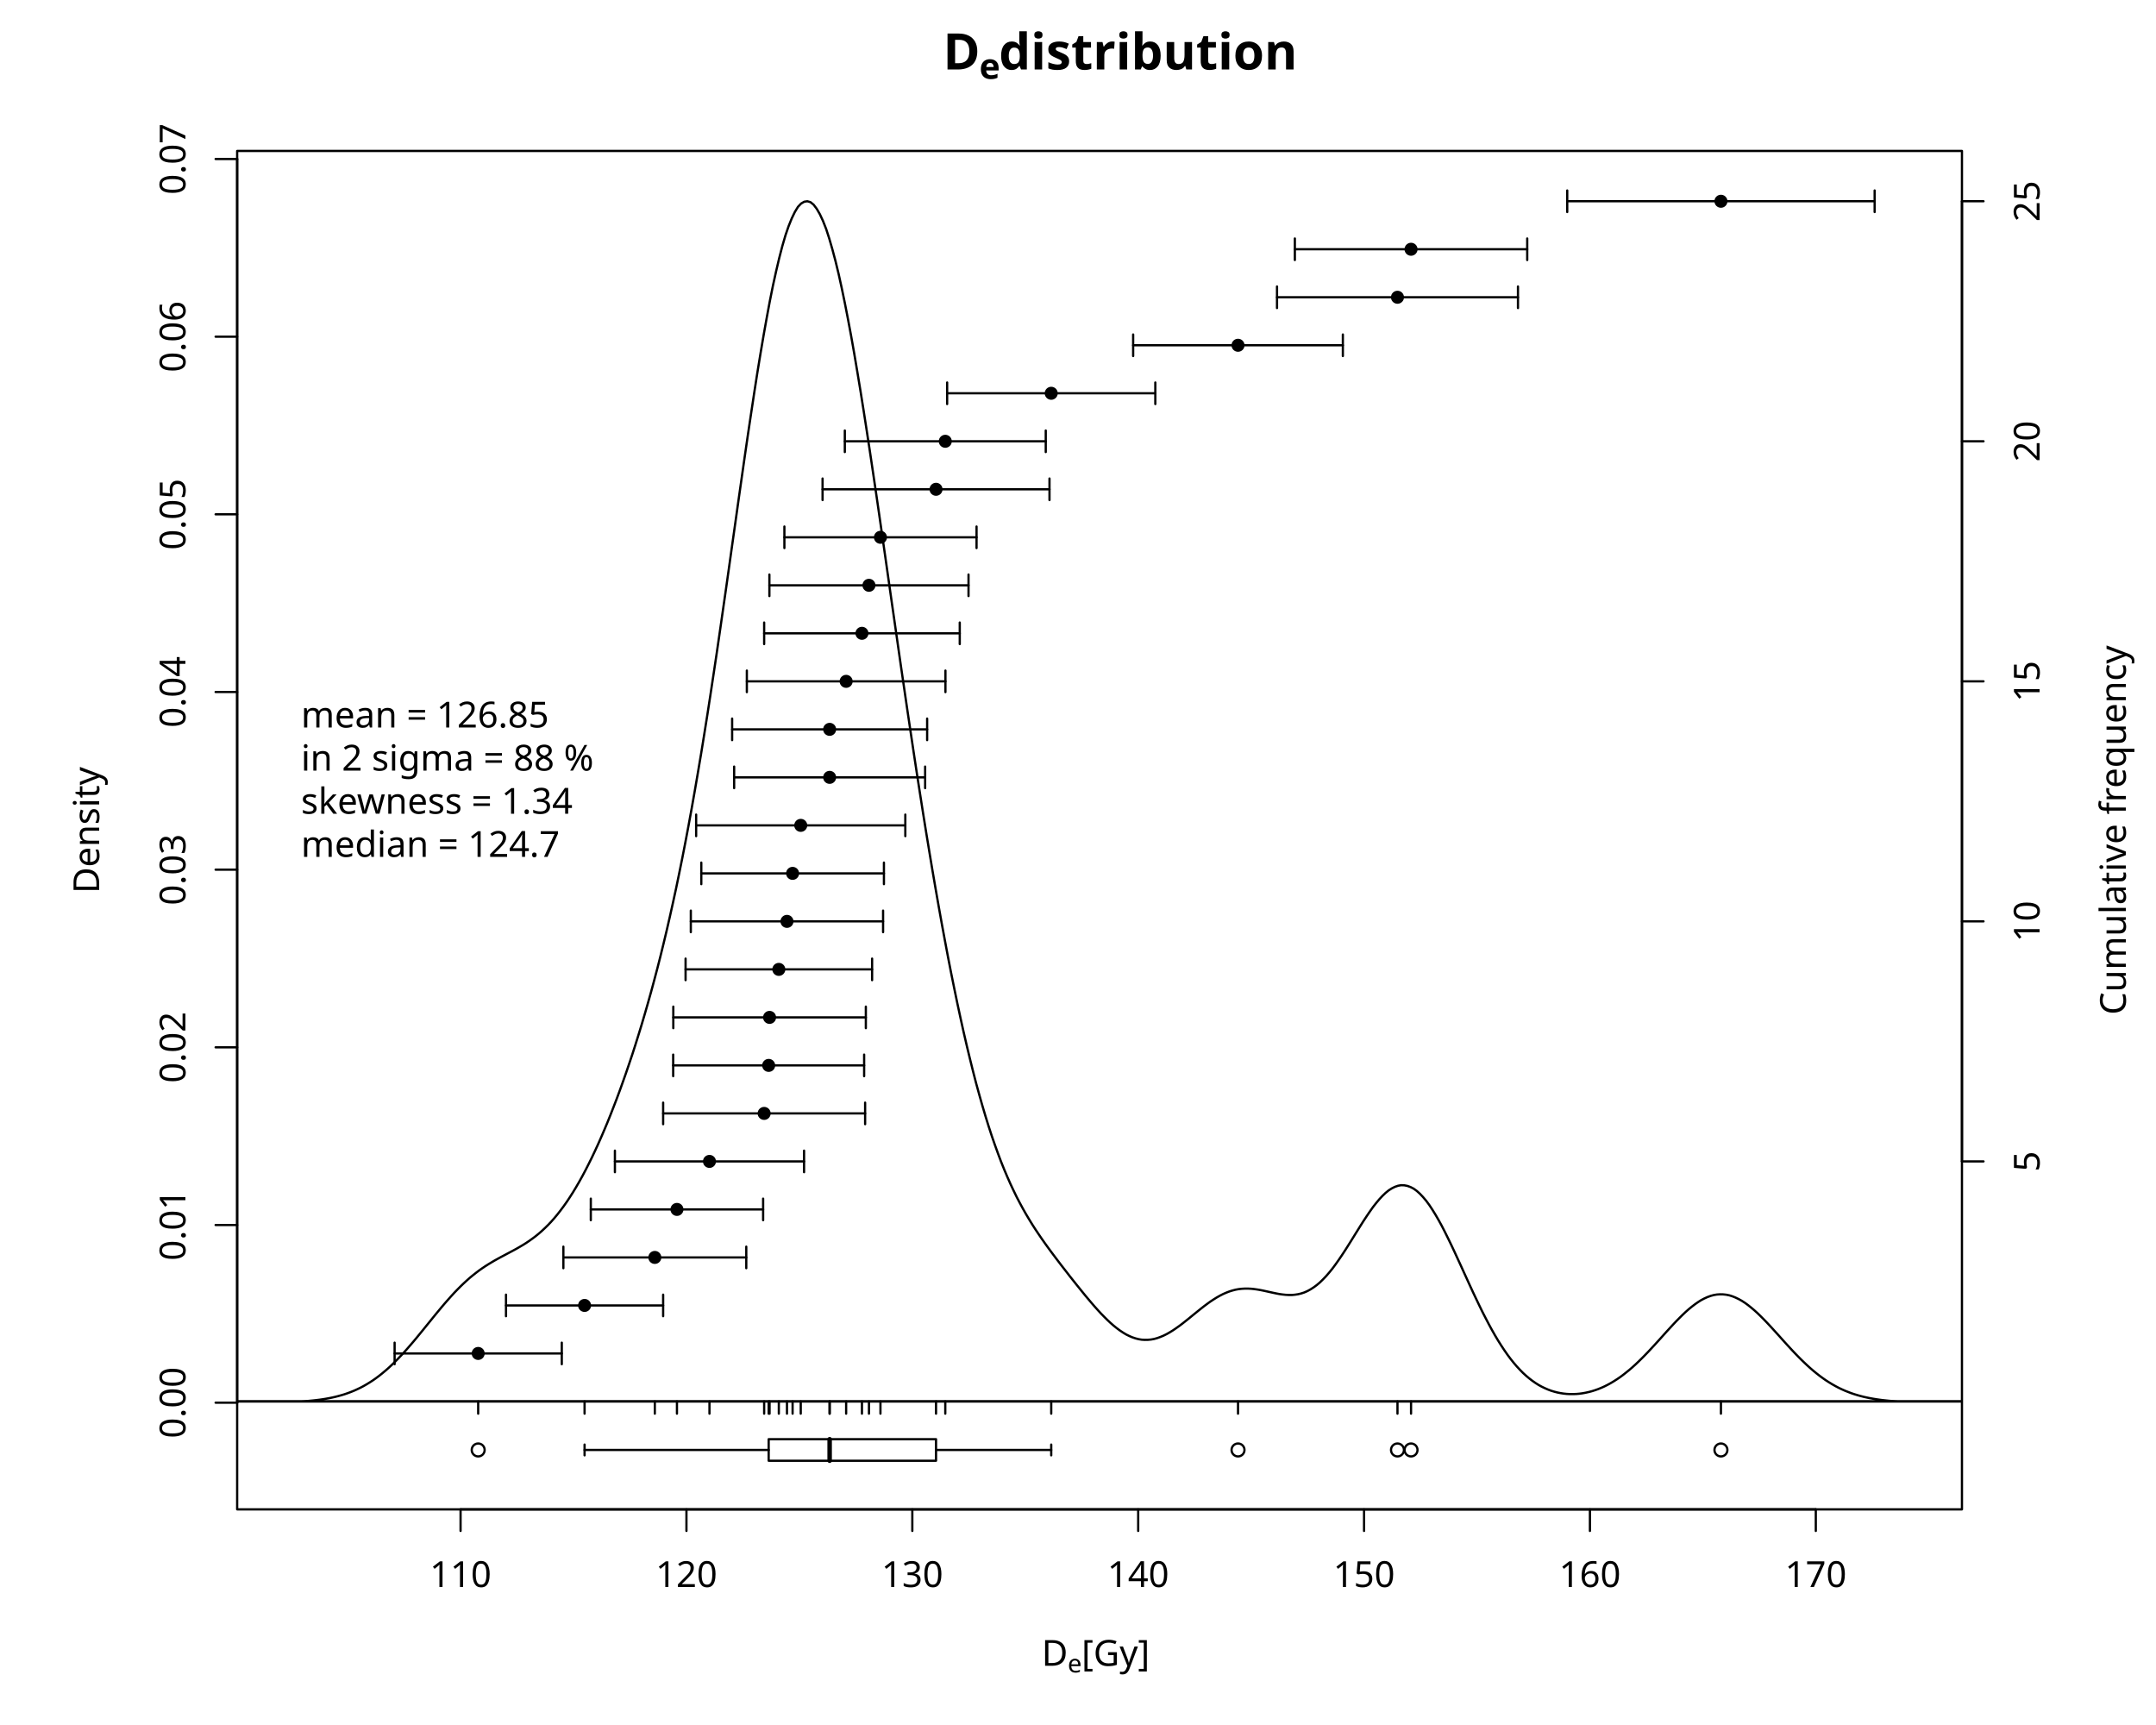
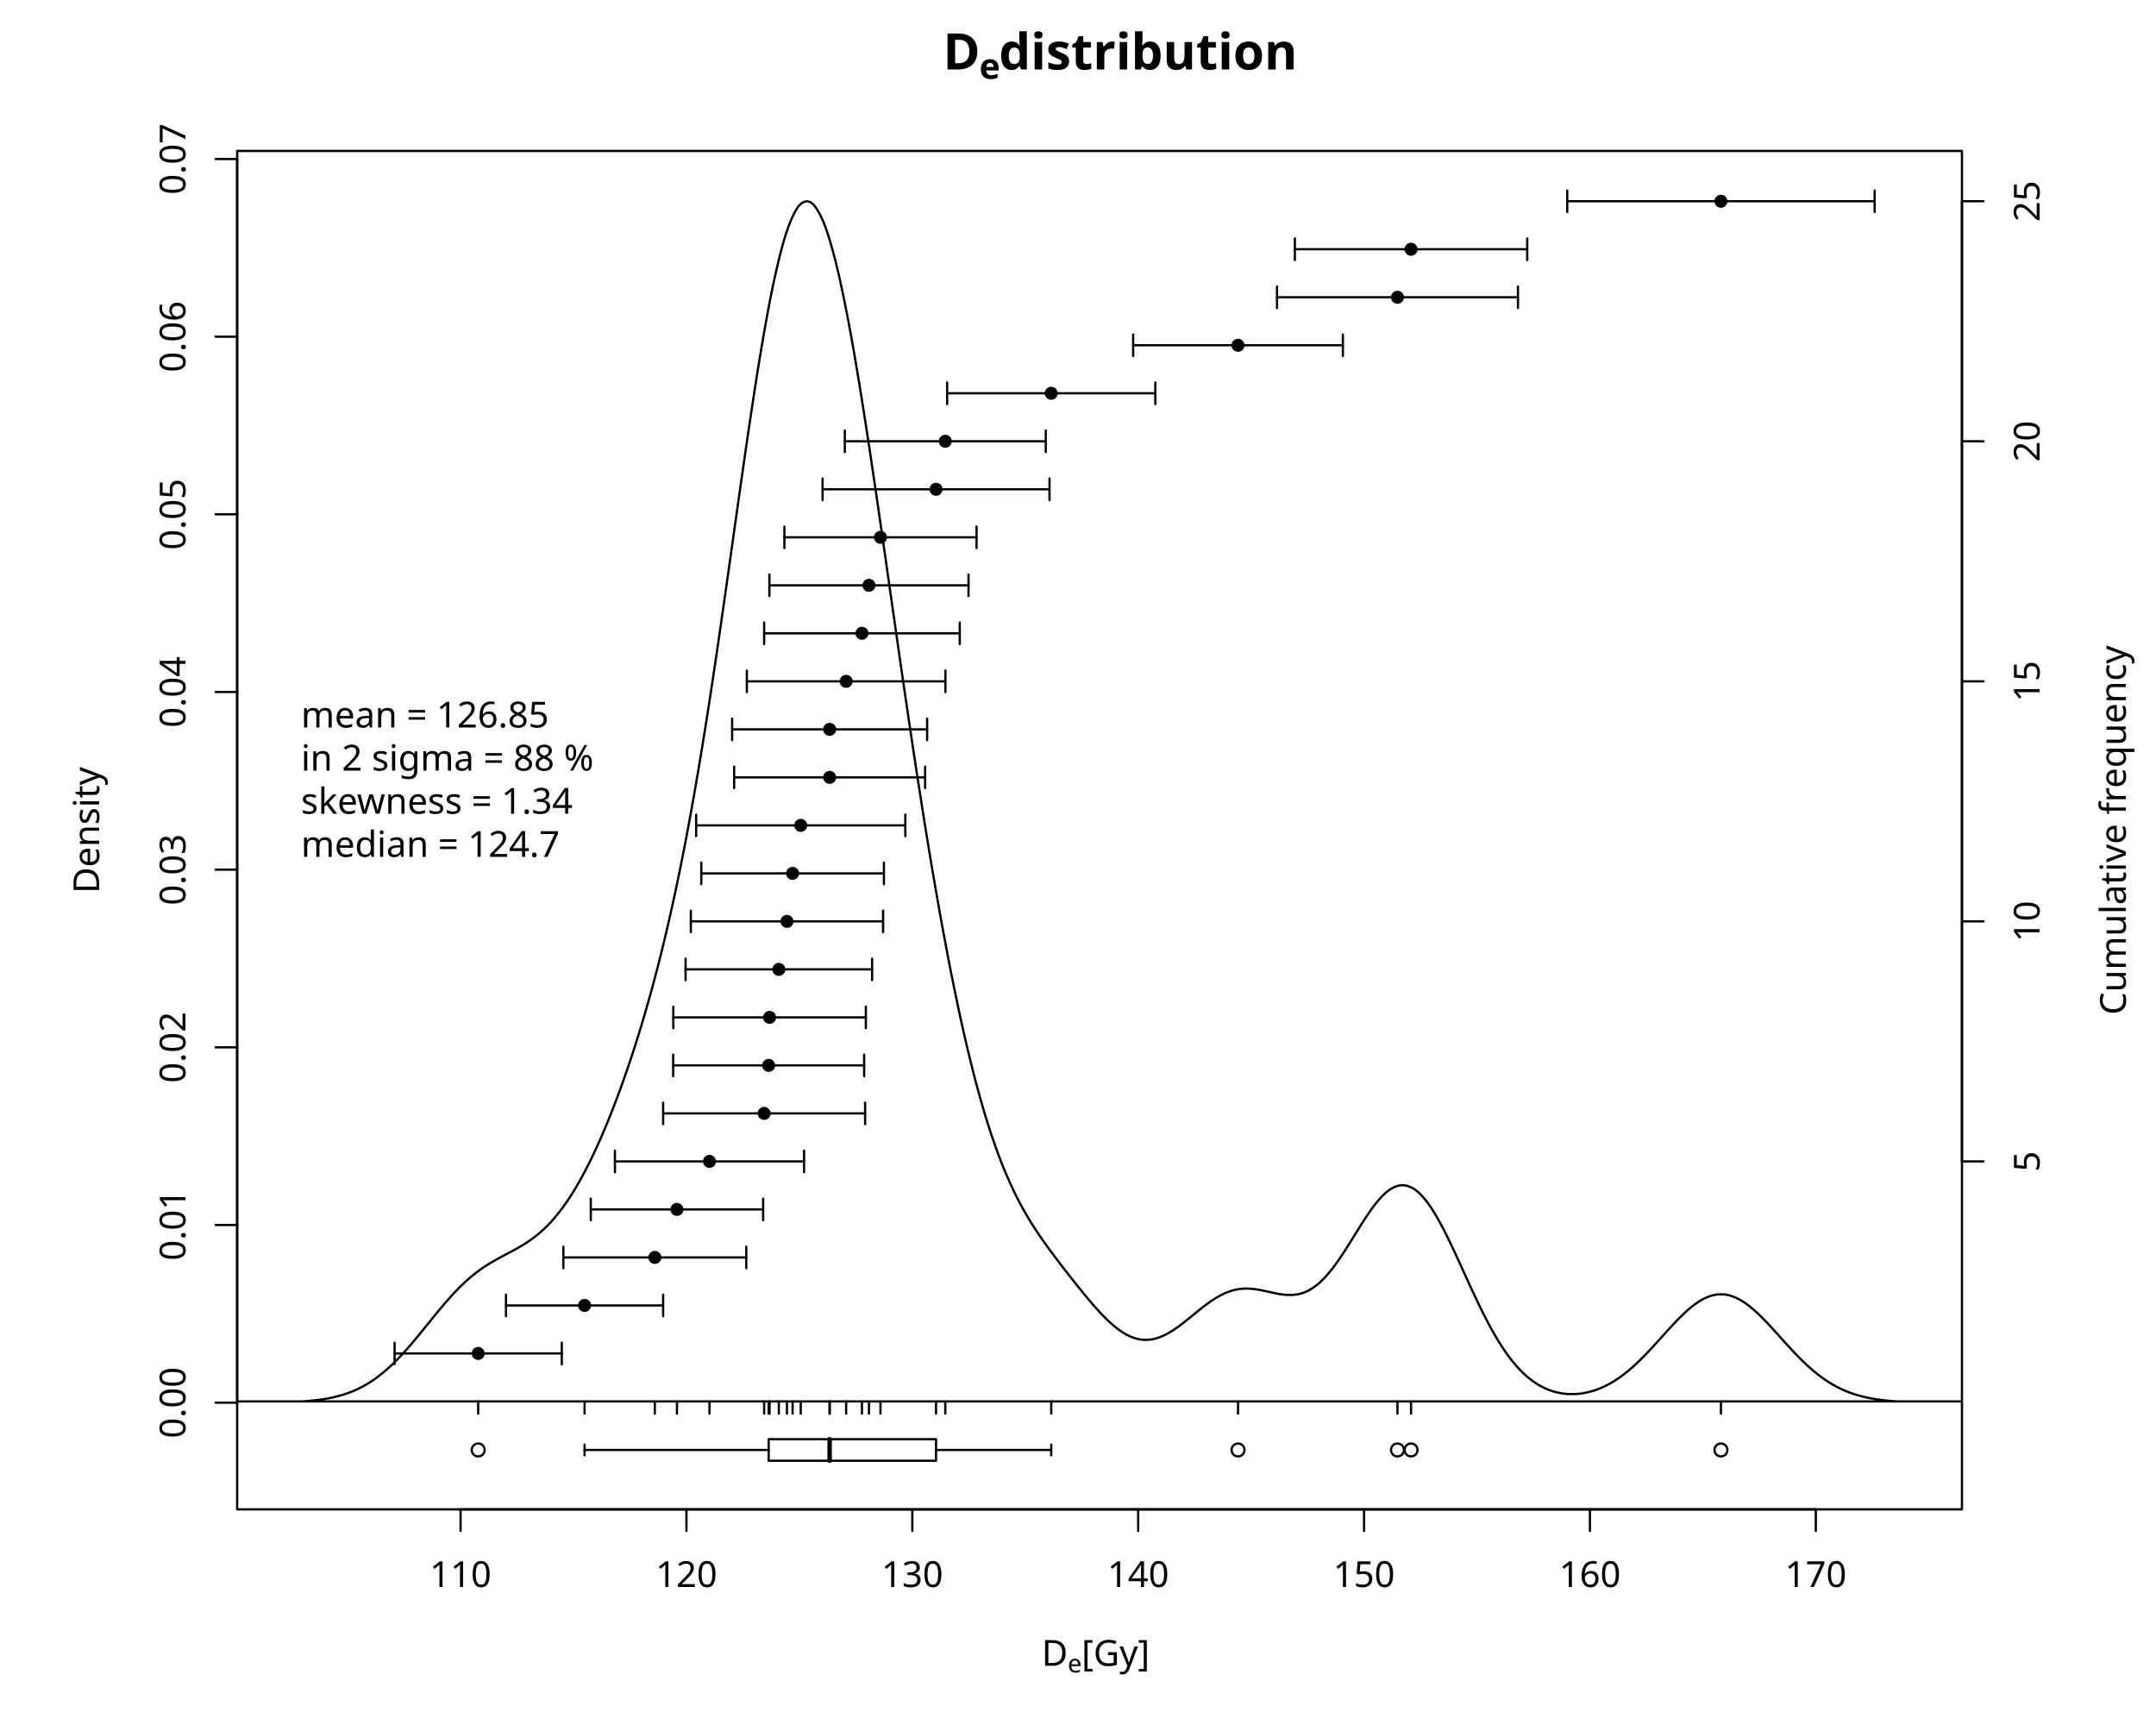
<svg xmlns="http://www.w3.org/2000/svg" class="svglite" data-engine-version="2.0" width="720.00pt" height="576.00pt" viewBox="0 0 720.00 576.00">
  <defs>
    <style type="text/css">
    .svglite line, .svglite polyline, .svglite polygon, .svglite path, .svglite rect, .svglite circle {
      fill: none;
      stroke: #000000;
      stroke-linecap: round;
      stroke-linejoin: round;
      stroke-miterlimit: 10.00;
    }
  </style>
  </defs>
  <rect width="100%" height="100%" style="stroke: none; fill: #FFFFFF;" />
  <defs>
    <clipPath id="cpMC4wMHw3MjAuMDB8MC4wMHw1NzYuMDA=">
      <rect x="0.00" y="0.00" width="720.00" height="576.00" />
    </clipPath>
  </defs>
  <g clip-path="url(#cpMC4wMHw3MjAuMDB8MC4wMHw1NzYuMDA=)">
    <polygon points="79.20,504.00 655.20,504.00 655.20,50.40 79.20,50.40 " style="stroke-width: 0.75; fill: none;" />
    <line x1="153.81" y1="504.00" x2="606.39" y2="504.00" style="stroke-width: 0.75;" />
    <line x1="153.81" y1="504.00" x2="153.81" y2="511.20" style="stroke-width: 0.75;" />
    <line x1="229.24" y1="504.00" x2="229.24" y2="511.20" style="stroke-width: 0.75;" />
    <line x1="304.67" y1="504.00" x2="304.67" y2="511.20" style="stroke-width: 0.75;" />
    <line x1="380.10" y1="504.00" x2="380.10" y2="511.20" style="stroke-width: 0.75;" />
    <line x1="455.53" y1="504.00" x2="455.53" y2="511.20" style="stroke-width: 0.75;" />
    <line x1="530.96" y1="504.00" x2="530.96" y2="511.20" style="stroke-width: 0.75;" />
    <line x1="606.39" y1="504.00" x2="606.39" y2="511.20" style="stroke-width: 0.75;" />
    <text x="153.81" y="529.92" text-anchor="middle" style="font-size: 12.00px; font-family: sans;" textLength="20.02px" lengthAdjust="spacingAndGlyphs">110</text>
    <text x="229.24" y="529.92" text-anchor="middle" style="font-size: 12.00px; font-family: sans;" textLength="20.02px" lengthAdjust="spacingAndGlyphs">120</text>
    <text x="304.67" y="529.92" text-anchor="middle" style="font-size: 12.00px; font-family: sans;" textLength="20.02px" lengthAdjust="spacingAndGlyphs">130</text>
    <text x="380.10" y="529.92" text-anchor="middle" style="font-size: 12.00px; font-family: sans;" textLength="20.02px" lengthAdjust="spacingAndGlyphs">140</text>
    <text x="455.53" y="529.92" text-anchor="middle" style="font-size: 12.00px; font-family: sans;" textLength="20.02px" lengthAdjust="spacingAndGlyphs">150</text>
    <text x="530.96" y="529.92" text-anchor="middle" style="font-size: 12.00px; font-family: sans;" textLength="20.02px" lengthAdjust="spacingAndGlyphs">160</text>
    <text x="606.39" y="529.92" text-anchor="middle" style="font-size: 12.00px; font-family: sans;" textLength="20.02px" lengthAdjust="spacingAndGlyphs">170</text>
    <text x="347.86" y="556.23" style="font-size: 12.00px; font-family: sans;" textLength="8.67px" lengthAdjust="spacingAndGlyphs">D</text>
    <text x="356.53" y="558.45" style="font-size: 8.40px; font-family: sans;" textLength="4.67px" lengthAdjust="spacingAndGlyphs">e</text>
    <text x="361.20" y="556.23" style="font-size: 12.00px; font-family: sans;" textLength="25.34px" lengthAdjust="spacingAndGlyphs"> [Gy]</text>
    <line x1="79.20" y1="468.37" x2="79.20" y2="53.09" style="stroke-width: 0.75;" />
    <line x1="79.20" y1="468.37" x2="72.00" y2="468.37" style="stroke-width: 0.75;" />
    <line x1="79.20" y1="409.04" x2="72.00" y2="409.04" style="stroke-width: 0.75;" />
    <line x1="79.20" y1="349.72" x2="72.00" y2="349.72" style="stroke-width: 0.75;" />
    <line x1="79.20" y1="290.39" x2="72.00" y2="290.39" style="stroke-width: 0.75;" />
    <line x1="79.20" y1="231.07" x2="72.00" y2="231.07" style="stroke-width: 0.75;" />
    <line x1="79.20" y1="171.74" x2="72.00" y2="171.74" style="stroke-width: 0.75;" />
    <line x1="79.20" y1="112.42" x2="72.00" y2="112.42" style="stroke-width: 0.75;" />
    <line x1="79.20" y1="53.09" x2="72.00" y2="53.09" style="stroke-width: 0.75;" />
    <text transform="translate(61.92,468.37) rotate(-90)" text-anchor="middle" style="font-size: 12.00px; font-family: sans;" textLength="23.36px" lengthAdjust="spacingAndGlyphs">0.00</text>
    <text transform="translate(61.92,409.04) rotate(-90)" text-anchor="middle" style="font-size: 12.00px; font-family: sans;" textLength="23.36px" lengthAdjust="spacingAndGlyphs">0.01</text>
    <text transform="translate(61.92,349.72) rotate(-90)" text-anchor="middle" style="font-size: 12.00px; font-family: sans;" textLength="23.36px" lengthAdjust="spacingAndGlyphs">0.02</text>
    <text transform="translate(61.92,290.39) rotate(-90)" text-anchor="middle" style="font-size: 12.00px; font-family: sans;" textLength="23.36px" lengthAdjust="spacingAndGlyphs">0.03</text>
    <text transform="translate(61.92,231.07) rotate(-90)" text-anchor="middle" style="font-size: 12.00px; font-family: sans;" textLength="23.36px" lengthAdjust="spacingAndGlyphs">0.04</text>
    <text transform="translate(61.92,171.74) rotate(-90)" text-anchor="middle" style="font-size: 12.00px; font-family: sans;" textLength="23.36px" lengthAdjust="spacingAndGlyphs">0.05</text>
    <text transform="translate(61.92,112.42) rotate(-90)" text-anchor="middle" style="font-size: 12.00px; font-family: sans;" textLength="23.36px" lengthAdjust="spacingAndGlyphs">0.06</text>
    <text transform="translate(61.92,53.09) rotate(-90)" text-anchor="middle" style="font-size: 12.00px; font-family: sans;" textLength="23.36px" lengthAdjust="spacingAndGlyphs">0.07</text>
    <text transform="translate(33.12,277.20) rotate(-90)" text-anchor="middle" style="font-size: 12.00px; font-family: sans;" textLength="40.02px" lengthAdjust="spacingAndGlyphs">Density</text>
  </g>
  <defs>
    <clipPath id="cpNzkuMjB8NjU1LjIwfDUwLjQwfDUwNC4wMA==">
      <rect x="79.20" y="50.40" width="576.00" height="453.60" />
    </clipPath>
  </defs>
  <g clip-path="url(#cpNzkuMjB8NjU1LjIwfDUwLjQwfDUwNC4wMA==)">
    <polygon points="79.20,467.96 100.53,467.96 101.58,467.90 102.62,467.82 103.66,467.72 104.71,467.62 105.75,467.50 106.80,467.37 107.84,467.22 108.88,467.05 109.93,466.86 110.97,466.65 112.01,466.41 113.06,466.14 114.10,465.85 115.15,465.53 116.19,465.17 117.23,464.78 118.28,464.35 119.32,463.88 120.36,463.38 121.41,462.83 122.45,462.23 123.49,461.59 124.54,460.91 125.58,460.18 126.63,459.39 127.67,458.56 128.71,457.69 129.76,456.77 130.80,455.80 131.84,454.79 132.89,453.73 133.93,452.64 134.98,451.51 136.02,450.34 137.06,449.14 138.11,447.92 139.15,446.67 140.19,445.40 141.24,444.12 142.28,442.83 143.33,441.54 144.37,440.25 145.41,438.97 146.46,437.70 147.50,436.45 148.54,435.22 149.59,434.03 150.63,432.86 151.67,431.72 152.72,430.63 153.76,429.58 154.81,428.57 155.85,427.61 156.89,426.68 157.94,425.82 158.98,425.00 160.02,424.21 161.07,423.47 162.11,422.77 163.16,422.11 164.20,421.48 165.24,420.87 166.29,420.29 167.33,419.72 168.37,419.17 169.42,418.61 170.46,418.06 171.51,417.50 172.55,416.93 173.59,416.33 174.64,415.71 175.68,415.06 176.72,414.36 177.77,413.61 178.81,412.83 179.85,411.99 180.90,411.08 181.94,410.11 182.99,409.08 184.03,407.99 185.07,406.81 186.12,405.55 187.16,404.22 188.20,402.83 189.25,401.35 190.29,399.78 191.34,398.14 192.38,396.42 193.42,394.63 194.47,392.74 195.51,390.78 196.55,388.74 197.60,386.63 198.64,384.43 199.69,382.16 200.73,379.81 201.77,377.39 202.82,374.89 203.86,372.30 204.90,369.64 205.95,366.91 206.99,364.11 208.03,361.21 209.08,358.23 210.12,355.18 211.17,352.05 212.21,348.82 213.25,345.49 214.30,342.07 215.34,338.55 216.38,334.94 217.43,331.20 218.47,327.34 219.52,323.37 220.56,319.29 221.60,315.05 222.65,310.66 223.69,306.13 224.73,301.47 225.78,296.64 226.82,291.62 227.87,286.44 228.91,281.10 229.95,275.60 231.00,269.87 232.04,263.98 233.08,257.92 234.13,251.70 235.17,245.28 236.22,238.69 237.26,231.96 238.30,225.09 239.35,218.09 240.39,210.95 241.43,203.72 242.48,196.41 243.52,189.05 244.56,181.65 245.61,174.24 246.65,166.85 247.70,159.49 248.74,152.22 249.78,145.07 250.83,138.05 251.87,131.19 252.91,124.50 253.96,118.11 255.00,111.98 256.05,106.11 257.09,100.53 258.13,95.36 259.18,90.59 260.22,86.18 261.26,82.16 262.31,78.57 263.35,75.54 264.40,72.94 265.44,70.78 266.48,69.07 267.53,67.97 268.57,67.36 269.61,67.20 270.66,67.50 271.70,68.34 272.74,69.71 273.79,71.52 274.83,73.75 275.88,76.42 276.92,79.62 277.96,83.21 279.01,87.15 280.05,91.44 281.09,96.16 282.14,101.21 283.18,106.55 284.23,112.15 285.27,118.03 286.31,124.19 287.36,130.54 288.40,137.07 289.44,143.76 290.49,150.64 291.53,157.63 292.58,164.72 293.62,171.88 294.66,179.11 295.71,186.39 296.75,193.69 297.79,200.99 298.84,208.29 299.88,215.56 300.92,222.79 301.97,229.97 303.01,237.09 304.06,244.12 305.10,251.07 306.14,257.92 307.19,264.68 308.23,271.31 309.27,277.81 310.32,284.19 311.36,290.44 312.41,296.57 313.45,302.51 314.49,308.32 315.54,313.99 316.58,319.51 317.62,324.85 318.67,330.02 319.71,335.05 320.76,339.92 321.80,344.61 322.84,349.11 323.89,353.46 324.93,357.65 325.97,361.69 327.02,365.51 328.06,369.18 329.10,372.69 330.15,376.07 331.19,379.26 332.24,382.28 333.28,385.17 334.32,387.93 335.37,390.55 336.41,393.00 337.45,395.35 338.50,397.58 339.54,399.72 340.59,401.72 341.63,403.64 342.67,405.47 343.72,407.23 344.76,408.92 345.80,410.54 346.85,412.10 347.89,413.63 348.94,415.12 349.98,416.56 351.02,417.98 352.07,419.38 353.11,420.76 354.15,422.13 355.20,423.48 356.24,424.82 357.28,426.16 358.33,427.49 359.37,428.80 360.42,430.10 361.46,431.39 362.50,432.67 363.55,433.92 364.59,435.15 365.63,436.35 366.68,437.52 367.72,438.65 368.77,439.72 369.81,440.75 370.85,441.73 371.90,442.65 372.94,443.49 373.98,444.26 375.03,444.96 376.07,445.59 377.12,446.11 378.16,446.55 379.20,446.90 380.25,447.17 381.29,447.34 382.33,447.40 383.38,447.38 384.42,447.28 385.46,447.09 386.51,446.79 387.55,446.41 388.60,445.97 389.64,445.45 390.68,444.86 391.73,444.21 392.77,443.50 393.81,442.76 394.86,441.97 395.90,441.15 396.95,440.31 397.99,439.46 399.03,438.61 400.08,437.76 401.12,436.93 402.16,436.11 403.21,435.33 404.25,434.58 405.30,433.89 406.34,433.24 407.38,432.65 408.43,432.11 409.47,431.65 410.51,431.25 411.56,430.92 412.60,430.65 413.64,430.46 414.69,430.34 415.73,430.28 416.78,430.28 417.82,430.33 418.86,430.44 419.91,430.59 420.95,430.77 421.99,430.98 423.04,431.21 424.08,431.44 425.13,431.67 426.17,431.89 427.21,432.09 428.26,432.24 429.30,432.35 430.34,432.41 431.39,432.42 432.43,432.32 433.48,432.16 434.52,431.91 435.56,431.57 436.61,431.11 437.65,430.54 438.69,429.87 439.74,429.10 440.78,428.22 441.82,427.20 442.87,426.10 443.91,424.90 444.96,423.61 446.00,422.21 447.04,420.74 448.09,419.20 449.13,417.62 450.17,415.98 451.22,414.31 452.26,412.63 453.31,410.94 454.35,409.27 455.39,407.64 456.44,406.05 457.48,404.52 458.52,403.05 459.57,401.71 460.61,400.47 461.66,399.34 462.70,398.34 463.74,397.49 464.79,396.82 465.83,396.30 466.87,395.94 467.92,395.75 468.96,395.79 470.00,395.99 471.05,396.37 472.09,396.91 473.14,397.67 474.18,398.61 475.22,399.71 476.27,400.95 477.31,402.36 478.35,403.93 479.40,405.63 480.44,407.43 481.49,409.34 482.53,411.37 483.57,413.47 484.62,415.63 485.66,417.84 486.70,420.10 487.75,422.38 488.79,424.67 489.84,426.97 490.88,429.25 491.92,431.50 492.97,433.72 494.01,435.90 495.05,438.03 496.10,440.08 497.14,442.07 498.18,443.99 499.23,445.84 500.27,447.59 501.32,449.25 502.36,450.83 503.40,452.33 504.45,453.74 505.49,455.04 506.53,456.26 507.58,457.39 508.62,458.45 509.67,459.41 510.71,460.28 511.75,461.08 512.80,461.81 513.84,462.47 514.88,463.04 515.93,463.54 516.97,463.99 518.02,464.39 519.06,464.70 520.10,464.97 521.15,465.18 522.19,465.34 523.23,465.45 524.28,465.50 525.32,465.50 526.37,465.47 527.41,465.38 528.45,465.24 529.50,465.05 530.54,464.82 531.58,464.55 532.63,464.22 533.67,463.85 534.71,463.43 535.76,462.96 536.80,462.44 537.85,461.87 538.89,461.25 539.93,460.59 540.98,459.88 542.02,459.11 543.06,458.29 544.11,457.44 545.15,456.54 546.20,455.59 547.24,454.60 548.28,453.58 549.33,452.52 550.37,451.44 551.41,450.32 552.46,449.19 553.50,448.05 554.55,446.89 555.59,445.73 556.63,444.57 557.68,443.43 558.72,442.30 559.76,441.20 560.81,440.13 561.85,439.10 562.89,438.11 563.94,437.18 564.98,436.32 566.03,435.52 567.07,434.79 568.11,434.13 569.16,433.58 570.20,433.11 571.24,432.73 572.29,432.44 573.33,432.26 574.38,432.19 575.42,432.21 576.46,432.32 577.51,432.53 578.55,432.86 579.59,433.28 580.64,433.78 581.68,434.36 582.73,435.04 583.77,435.80 584.81,436.63 585.86,437.52 586.90,438.46 587.94,439.47 588.99,440.52 590.03,441.60 591.07,442.71 592.12,443.85 593.16,445.00 594.21,446.16 595.25,447.32 596.29,448.48 597.34,449.62 598.38,450.75 599.42,451.86 600.47,452.94 601.51,453.99 602.56,455.00 603.60,455.98 604.64,456.92 605.69,457.82 606.73,458.67 607.77,459.48 608.82,460.25 609.86,460.97 610.91,461.64 611.95,462.27 612.99,462.86 614.04,463.41 615.08,463.91 616.12,464.37 617.17,464.79 618.21,465.19 619.25,465.54 620.30,465.86 621.34,466.15 622.39,466.42 623.43,466.65 624.47,466.86 625.52,467.05 626.56,467.22 627.60,467.37 628.65,467.51 629.69,467.62 630.74,467.73 631.78,467.82 632.82,467.90 633.87,467.96 655.20,467.96 " style="stroke-width: 0.75; fill: none;" />
  </g>
  <g clip-path="url(#cpMC4wMHw3MjAuMDB8MC4wMHw1NzYuMDA=)">
    <text x="314.91" y="23.20" style="font-size: 16.80px; font-weight: bold; font-family: sans;" textLength="12.14px" lengthAdjust="spacingAndGlyphs">D</text>
    <text x="327.04" y="26.31" style="font-size: 11.76px; font-weight: bold; font-family: sans;" textLength="6.54px" lengthAdjust="spacingAndGlyphs">e</text>
    <text x="333.58" y="23.20" style="font-size: 16.80px; font-weight: bold; font-family: sans;" textLength="85.91px" lengthAdjust="spacingAndGlyphs"> distribution</text>
  </g>
  <g clip-path="url(#cpNzkuMjB8NjU1LjIwfDUwLjQwfDUwNC4wMA==)">
    <text x="100.53" y="242.91" style="font-size: 12.00px; font-family: sans;" textLength="80.41px" lengthAdjust="spacingAndGlyphs">mean = 126.85</text>
    <text x="100.53" y="257.31" style="font-size: 12.00px; font-family: sans;" textLength="95.73px" lengthAdjust="spacingAndGlyphs">in 2 sigma = 88 %</text>
    <text x="100.53" y="271.71" style="font-size: 12.00px; font-family: sans;" textLength="89.75px" lengthAdjust="spacingAndGlyphs">skewness = 1.34</text>
    <text x="100.53" y="286.11" style="font-size: 12.00px; font-family: sans;" textLength="83.07px" lengthAdjust="spacingAndGlyphs">median = 124.7</text>
    <text x="100.53" y="300.51" style="font-size: 12.00px; font-family: sans;" textLength="0.00px" lengthAdjust="spacingAndGlyphs" />
-     <line x1="79.20" y1="467.96" x2="655.20" y2="467.96" style="stroke-width: 0.75;" />
    <polyline points="277.06,487.76 277.06,480.56 " style="stroke-width: 1.50;" />
    <polygon points="256.70,487.76 256.70,480.56 312.59,480.56 312.59,487.76 " style="stroke-width: 0.75; fill: none;" />
    <polyline points="256.70,484.16 195.22,484.16 " style="stroke-width: 0.75;" />
    <polyline points="195.22,485.96 195.22,482.36 " style="stroke-width: 0.75;" />
    <polyline points="312.59,484.16 351.06,484.16 " style="stroke-width: 0.75;" />
    <polyline points="351.06,485.96 351.06,482.36 " style="stroke-width: 0.75;" />
    <circle cx="159.69" cy="484.16" r="2.16" style="stroke-width: 0.75;" />
    <circle cx="413.44" cy="484.16" r="2.16" style="stroke-width: 0.75;" />
    <circle cx="466.69" cy="484.16" r="2.16" style="stroke-width: 0.75;" />
    <circle cx="471.22" cy="484.16" r="2.16" style="stroke-width: 0.75;" />
    <circle cx="574.71" cy="484.16" r="2.16" style="stroke-width: 0.75;" />
  </g>
  <g clip-path="url(#cpMC4wMHw3MjAuMDB8MC4wMHw1NzYuMDA=)">
    <line x1="159.69" y1="467.96" x2="159.69" y2="472.04" style="stroke-width: 0.75;" />
    <line x1="195.22" y1="467.96" x2="195.22" y2="472.04" style="stroke-width: 0.75;" />
    <line x1="218.68" y1="467.96" x2="218.68" y2="472.04" style="stroke-width: 0.75;" />
    <line x1="226.07" y1="467.96" x2="226.07" y2="472.04" style="stroke-width: 0.75;" />
    <line x1="236.93" y1="467.96" x2="236.93" y2="472.04" style="stroke-width: 0.75;" />
    <line x1="255.19" y1="467.96" x2="255.19" y2="472.04" style="stroke-width: 0.75;" />
    <line x1="256.70" y1="467.96" x2="256.70" y2="472.04" style="stroke-width: 0.75;" />
    <line x1="257.00" y1="467.96" x2="257.00" y2="472.04" style="stroke-width: 0.75;" />
    <line x1="260.09" y1="467.96" x2="260.09" y2="472.04" style="stroke-width: 0.75;" />
    <line x1="262.81" y1="467.96" x2="262.81" y2="472.04" style="stroke-width: 0.75;" />
    <line x1="264.69" y1="467.96" x2="264.69" y2="472.04" style="stroke-width: 0.75;" />
    <line x1="267.41" y1="467.96" x2="267.41" y2="472.04" style="stroke-width: 0.75;" />
    <line x1="277.06" y1="467.96" x2="277.06" y2="472.04" style="stroke-width: 0.75;" />
    <line x1="277.06" y1="467.96" x2="277.06" y2="472.04" style="stroke-width: 0.75;" />
    <line x1="282.57" y1="467.96" x2="282.57" y2="472.04" style="stroke-width: 0.75;" />
    <line x1="287.85" y1="467.96" x2="287.85" y2="472.04" style="stroke-width: 0.75;" />
    <line x1="290.19" y1="467.96" x2="290.19" y2="472.04" style="stroke-width: 0.75;" />
    <line x1="294.03" y1="467.96" x2="294.03" y2="472.04" style="stroke-width: 0.75;" />
    <line x1="312.59" y1="467.96" x2="312.59" y2="472.04" style="stroke-width: 0.75;" />
    <line x1="315.68" y1="467.96" x2="315.68" y2="472.04" style="stroke-width: 0.75;" />
    <line x1="351.06" y1="467.96" x2="351.06" y2="472.04" style="stroke-width: 0.75;" />
    <line x1="413.44" y1="467.96" x2="413.44" y2="472.04" style="stroke-width: 0.75;" />
    <line x1="466.69" y1="467.96" x2="466.69" y2="472.04" style="stroke-width: 0.75;" />
    <line x1="471.22" y1="467.96" x2="471.22" y2="472.04" style="stroke-width: 0.75;" />
    <line x1="574.71" y1="467.96" x2="574.71" y2="472.04" style="stroke-width: 0.75;" />
    <line x1="655.20" y1="387.81" x2="655.20" y2="67.20" style="stroke-width: 0.75;" />
    <line x1="655.20" y1="387.81" x2="662.40" y2="387.81" style="stroke-width: 0.75;" />
    <line x1="655.20" y1="307.66" x2="662.40" y2="307.66" style="stroke-width: 0.75;" />
    <line x1="655.20" y1="227.51" x2="662.40" y2="227.51" style="stroke-width: 0.75;" />
    <line x1="655.20" y1="147.35" x2="662.40" y2="147.35" style="stroke-width: 0.75;" />
    <line x1="655.20" y1="67.20" x2="662.40" y2="67.20" style="stroke-width: 0.75;" />
    <text transform="translate(681.12,387.81) rotate(-90)" text-anchor="middle" style="font-size: 12.00px; font-family: sans;" textLength="6.67px" lengthAdjust="spacingAndGlyphs">5</text>
    <text transform="translate(681.12,307.66) rotate(-90)" text-anchor="middle" style="font-size: 12.00px; font-family: sans;" textLength="13.35px" lengthAdjust="spacingAndGlyphs">10</text>
    <text transform="translate(681.12,227.51) rotate(-90)" text-anchor="middle" style="font-size: 12.00px; font-family: sans;" textLength="13.35px" lengthAdjust="spacingAndGlyphs">15</text>
    <text transform="translate(681.12,147.35) rotate(-90)" text-anchor="middle" style="font-size: 12.00px; font-family: sans;" textLength="13.35px" lengthAdjust="spacingAndGlyphs">20</text>
    <text transform="translate(681.12,67.20) rotate(-90)" text-anchor="middle" style="font-size: 12.00px; font-family: sans;" textLength="13.35px" lengthAdjust="spacingAndGlyphs">25</text>
    <text transform="translate(709.92,277.20) rotate(-90)" text-anchor="middle" style="font-size: 12.00px; font-family: sans;" textLength="116.08px" lengthAdjust="spacingAndGlyphs">Cumulative frequency</text>
  </g>
  <g clip-path="url(#cpNzkuMjB8NjU1LjIwfDUwLjQwfDUwNC4wMA==)">
    <line x1="131.78" y1="451.93" x2="187.61" y2="451.93" style="stroke-width: 0.75;" />
    <polyline points="131.78,448.33 131.78,451.93 131.78,455.53 " style="stroke-width: 0.75;" />
    <polyline points="187.61,455.53 187.61,451.93 187.61,448.33 " style="stroke-width: 0.75;" />
    <line x1="168.98" y1="435.90" x2="221.46" y2="435.90" style="stroke-width: 0.75;" />
    <polyline points="168.98,432.30 168.98,435.90 168.98,439.50 " style="stroke-width: 0.75;" />
    <polyline points="221.46,439.50 221.46,435.90 221.46,432.30 " style="stroke-width: 0.75;" />
    <line x1="188.14" y1="419.87" x2="249.22" y2="419.87" style="stroke-width: 0.75;" />
    <polyline points="188.14,416.27 188.14,419.87 188.14,423.47 " style="stroke-width: 0.75;" />
    <polyline points="249.22,423.47 249.22,419.87 249.22,416.27 " style="stroke-width: 0.75;" />
    <line x1="197.30" y1="403.84" x2="254.85" y2="403.84" style="stroke-width: 0.75;" />
    <polyline points="197.30,400.24 197.30,403.84 197.30,407.44 " style="stroke-width: 0.75;" />
    <polyline points="254.85,407.44 254.85,403.84 254.85,400.24 " style="stroke-width: 0.75;" />
    <line x1="205.35" y1="387.81" x2="268.52" y2="387.81" style="stroke-width: 0.75;" />
    <polyline points="205.35,384.21 205.35,387.81 205.35,391.41 " style="stroke-width: 0.75;" />
    <polyline points="268.52,391.41 268.52,387.81 268.52,384.21 " style="stroke-width: 0.75;" />
    <line x1="221.46" y1="371.78" x2="288.91" y2="371.78" style="stroke-width: 0.75;" />
    <polyline points="221.46,368.18 221.46,371.78 221.46,375.38 " style="stroke-width: 0.75;" />
    <polyline points="288.91,375.38 288.91,371.78 288.91,368.18 " style="stroke-width: 0.75;" />
    <line x1="224.81" y1="355.75" x2="288.58" y2="355.75" style="stroke-width: 0.75;" />
    <polyline points="224.81,352.15 224.81,355.75 224.81,359.35 " style="stroke-width: 0.75;" />
    <polyline points="288.58,359.35 288.58,355.75 288.58,352.15 " style="stroke-width: 0.75;" />
    <line x1="224.85" y1="339.72" x2="289.15" y2="339.72" style="stroke-width: 0.75;" />
    <polyline points="224.85,336.12 224.85,339.72 224.85,343.32 " style="stroke-width: 0.75;" />
    <polyline points="289.15,343.32 289.15,339.72 289.15,336.12 " style="stroke-width: 0.75;" />
    <line x1="228.95" y1="323.69" x2="291.24" y2="323.69" style="stroke-width: 0.75;" />
    <polyline points="228.95,320.09 228.95,323.69 228.95,327.29 " style="stroke-width: 0.75;" />
    <polyline points="291.24,327.29 291.24,323.69 291.24,320.09 " style="stroke-width: 0.75;" />
    <line x1="230.70" y1="307.66" x2="294.91" y2="307.66" style="stroke-width: 0.75;" />
    <polyline points="230.70,304.06 230.70,307.66 230.70,311.26 " style="stroke-width: 0.75;" />
    <polyline points="294.91,311.26 294.91,307.66 294.91,304.06 " style="stroke-width: 0.75;" />
    <line x1="234.20" y1="291.63" x2="295.19" y2="291.63" style="stroke-width: 0.75;" />
    <polyline points="234.20,288.03 234.20,291.63 234.20,295.23 " style="stroke-width: 0.75;" />
    <polyline points="295.19,295.23 295.19,291.63 295.19,288.03 " style="stroke-width: 0.75;" />
    <line x1="232.48" y1="275.60" x2="302.33" y2="275.60" style="stroke-width: 0.75;" />
    <polyline points="232.48,272.00 232.48,275.60 232.48,279.20 " style="stroke-width: 0.75;" />
    <polyline points="302.33,279.20 302.33,275.60 302.33,272.00 " style="stroke-width: 0.75;" />
    <line x1="245.17" y1="259.57" x2="308.95" y2="259.57" style="stroke-width: 0.75;" />
    <polyline points="245.17,255.97 245.17,259.57 245.17,263.17 " style="stroke-width: 0.75;" />
    <polyline points="308.95,263.17 308.95,259.57 308.95,255.97 " style="stroke-width: 0.75;" />
    <line x1="244.50" y1="243.54" x2="309.62" y2="243.54" style="stroke-width: 0.75;" />
    <polyline points="244.50,239.94 244.50,243.54 244.50,247.14 " style="stroke-width: 0.75;" />
    <polyline points="309.62,247.14 309.62,243.54 309.62,239.94 " style="stroke-width: 0.75;" />
    <line x1="249.41" y1="227.51" x2="315.73" y2="227.51" style="stroke-width: 0.75;" />
    <polyline points="249.41,223.91 249.41,227.51 249.41,231.11 " style="stroke-width: 0.75;" />
    <polyline points="315.73,231.11 315.73,227.51 315.73,223.91 " style="stroke-width: 0.75;" />
    <line x1="255.19" y1="211.47" x2="320.51" y2="211.47" style="stroke-width: 0.75;" />
    <polyline points="255.19,207.87 255.19,211.47 255.19,215.07 " style="stroke-width: 0.75;" />
    <polyline points="320.51,215.07 320.51,211.47 320.51,207.87 " style="stroke-width: 0.75;" />
    <line x1="256.94" y1="195.44" x2="323.44" y2="195.44" style="stroke-width: 0.75;" />
    <polyline points="256.94,191.84 256.94,195.44 256.94,199.04 " style="stroke-width: 0.75;" />
    <polyline points="323.44,199.04 323.44,195.44 323.44,191.84 " style="stroke-width: 0.75;" />
    <line x1="261.95" y1="179.41" x2="326.12" y2="179.41" style="stroke-width: 0.75;" />
    <polyline points="261.95,175.81 261.95,179.41 261.95,183.01 " style="stroke-width: 0.75;" />
    <polyline points="326.12,183.01 326.12,179.41 326.12,175.81 " style="stroke-width: 0.75;" />
    <line x1="274.70" y1="163.38" x2="350.48" y2="163.38" style="stroke-width: 0.75;" />
    <polyline points="274.70,159.78 274.70,163.38 274.70,166.98 " style="stroke-width: 0.75;" />
    <polyline points="350.48,166.98 350.48,163.38 350.48,159.78 " style="stroke-width: 0.75;" />
    <line x1="282.13" y1="147.35" x2="349.23" y2="147.35" style="stroke-width: 0.75;" />
    <polyline points="282.13,143.75 282.13,147.35 282.13,150.95 " style="stroke-width: 0.75;" />
    <polyline points="349.23,150.95 349.23,147.35 349.23,143.75 " style="stroke-width: 0.75;" />
    <line x1="316.30" y1="131.32" x2="385.82" y2="131.32" style="stroke-width: 0.75;" />
    <polyline points="316.30,127.72 316.30,131.32 316.30,134.92 " style="stroke-width: 0.75;" />
    <polyline points="385.82,134.92 385.82,131.32 385.82,127.72 " style="stroke-width: 0.75;" />
    <line x1="378.42" y1="115.29" x2="448.45" y2="115.29" style="stroke-width: 0.75;" />
    <polyline points="378.42,111.69 378.42,115.29 378.42,118.89 " style="stroke-width: 0.75;" />
    <polyline points="448.45,118.89 448.45,115.29 448.45,111.69 " style="stroke-width: 0.75;" />
    <line x1="426.46" y1="99.26" x2="506.93" y2="99.26" style="stroke-width: 0.75;" />
    <polyline points="426.46,95.66 426.46,99.26 426.46,102.86 " style="stroke-width: 0.75;" />
    <polyline points="506.93,102.86 506.93,99.26 506.93,95.66 " style="stroke-width: 0.75;" />
    <line x1="432.42" y1="83.23" x2="510.02" y2="83.23" style="stroke-width: 0.75;" />
    <polyline points="432.42,79.63 432.42,83.23 432.42,86.83 " style="stroke-width: 0.75;" />
    <polyline points="510.02,86.83 510.02,83.23 510.02,79.63 " style="stroke-width: 0.75;" />
    <line x1="523.38" y1="67.20" x2="626.04" y2="67.20" style="stroke-width: 0.75;" />
    <polyline points="523.38,63.60 523.38,67.20 523.38,70.80 " style="stroke-width: 0.75;" />
    <polyline points="626.04,70.80 626.04,67.20 626.04,63.60 " style="stroke-width: 0.75;" />
    <circle cx="159.69" cy="451.93" r="1.80" style="stroke-width: 0.75; fill: #000000;" />
    <circle cx="195.22" cy="435.90" r="1.80" style="stroke-width: 0.75; fill: #000000;" />
    <circle cx="218.68" cy="419.87" r="1.80" style="stroke-width: 0.75; fill: #000000;" />
    <circle cx="226.07" cy="403.84" r="1.80" style="stroke-width: 0.75; fill: #000000;" />
    <circle cx="236.93" cy="387.81" r="1.80" style="stroke-width: 0.75; fill: #000000;" />
    <circle cx="255.19" cy="371.78" r="1.80" style="stroke-width: 0.75; fill: #000000;" />
    <circle cx="256.70" cy="355.75" r="1.80" style="stroke-width: 0.75; fill: #000000;" />
    <circle cx="257.00" cy="339.72" r="1.80" style="stroke-width: 0.75; fill: #000000;" />
    <circle cx="260.09" cy="323.69" r="1.80" style="stroke-width: 0.75; fill: #000000;" />
    <circle cx="262.81" cy="307.66" r="1.80" style="stroke-width: 0.75; fill: #000000;" />
    <circle cx="264.69" cy="291.63" r="1.80" style="stroke-width: 0.75; fill: #000000;" />
    <circle cx="267.41" cy="275.60" r="1.80" style="stroke-width: 0.75; fill: #000000;" />
    <circle cx="277.06" cy="259.57" r="1.80" style="stroke-width: 0.75; fill: #000000;" />
    <circle cx="277.06" cy="243.54" r="1.80" style="stroke-width: 0.75; fill: #000000;" />
    <circle cx="282.57" cy="227.51" r="1.80" style="stroke-width: 0.75; fill: #000000;" />
    <circle cx="287.85" cy="211.47" r="1.80" style="stroke-width: 0.75; fill: #000000;" />
    <circle cx="290.19" cy="195.44" r="1.80" style="stroke-width: 0.75; fill: #000000;" />
    <circle cx="294.03" cy="179.41" r="1.80" style="stroke-width: 0.75; fill: #000000;" />
    <circle cx="312.59" cy="163.38" r="1.80" style="stroke-width: 0.75; fill: #000000;" />
    <circle cx="315.68" cy="147.35" r="1.80" style="stroke-width: 0.75; fill: #000000;" />
    <circle cx="351.06" cy="131.32" r="1.80" style="stroke-width: 0.75; fill: #000000;" />
    <circle cx="413.44" cy="115.29" r="1.80" style="stroke-width: 0.75; fill: #000000;" />
    <circle cx="466.69" cy="99.26" r="1.80" style="stroke-width: 0.75; fill: #000000;" />
    <circle cx="471.22" cy="83.23" r="1.80" style="stroke-width: 0.75; fill: #000000;" />
    <circle cx="574.71" cy="67.20" r="1.80" style="stroke-width: 0.75; fill: #000000;" />
  </g>
  <defs>
    <clipPath id="cpNTkuMDR8Njg5Ljc2fDU5LjA0fDUwMi41Ng==">
      <rect x="59.04" y="59.04" width="630.72" height="443.52" />
    </clipPath>
  </defs>
  <g clip-path="url(#cpNTkuMDR8Njg5Ljc2fDU5LjA0fDUwMi41Ng==)">
</g>
</svg>
